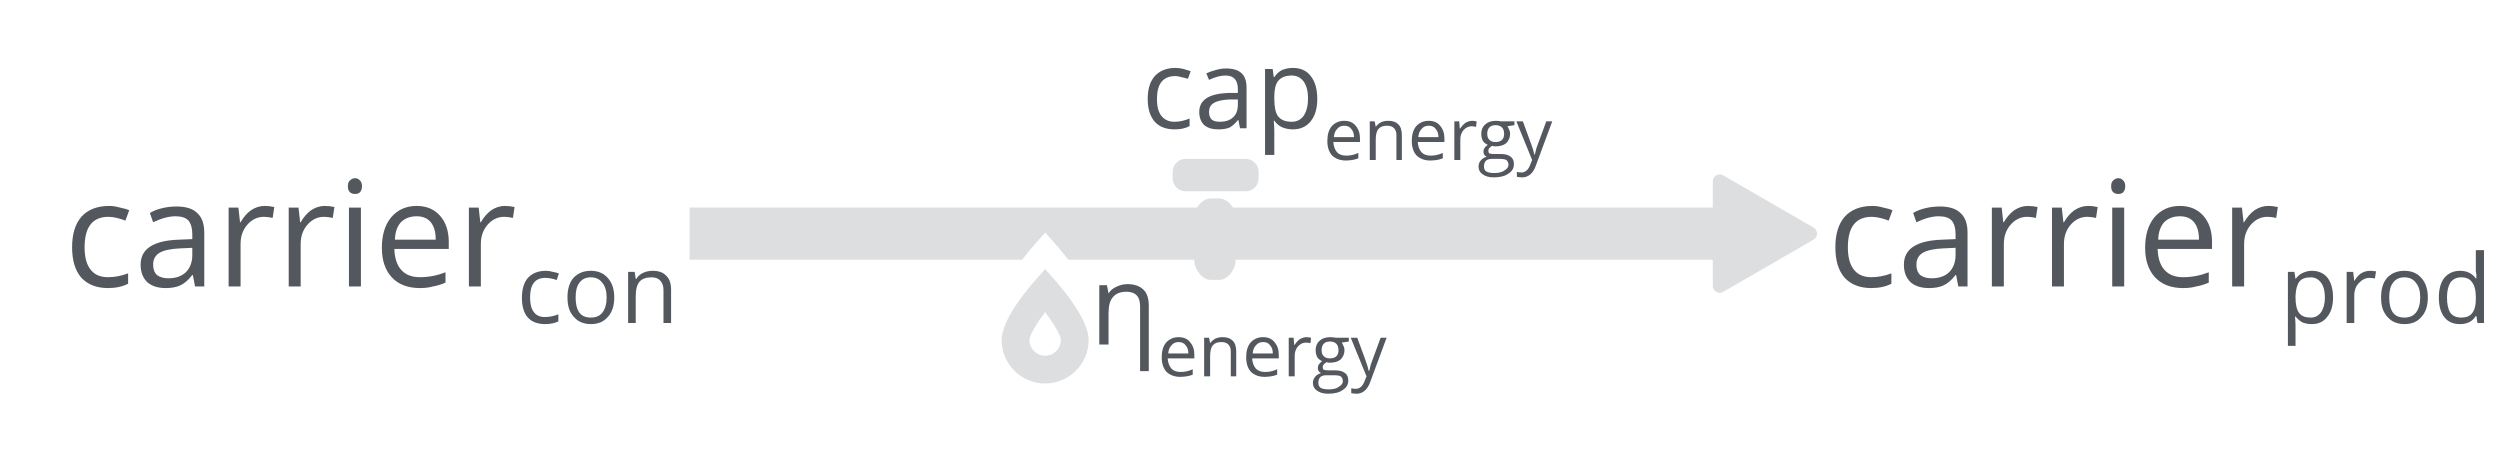
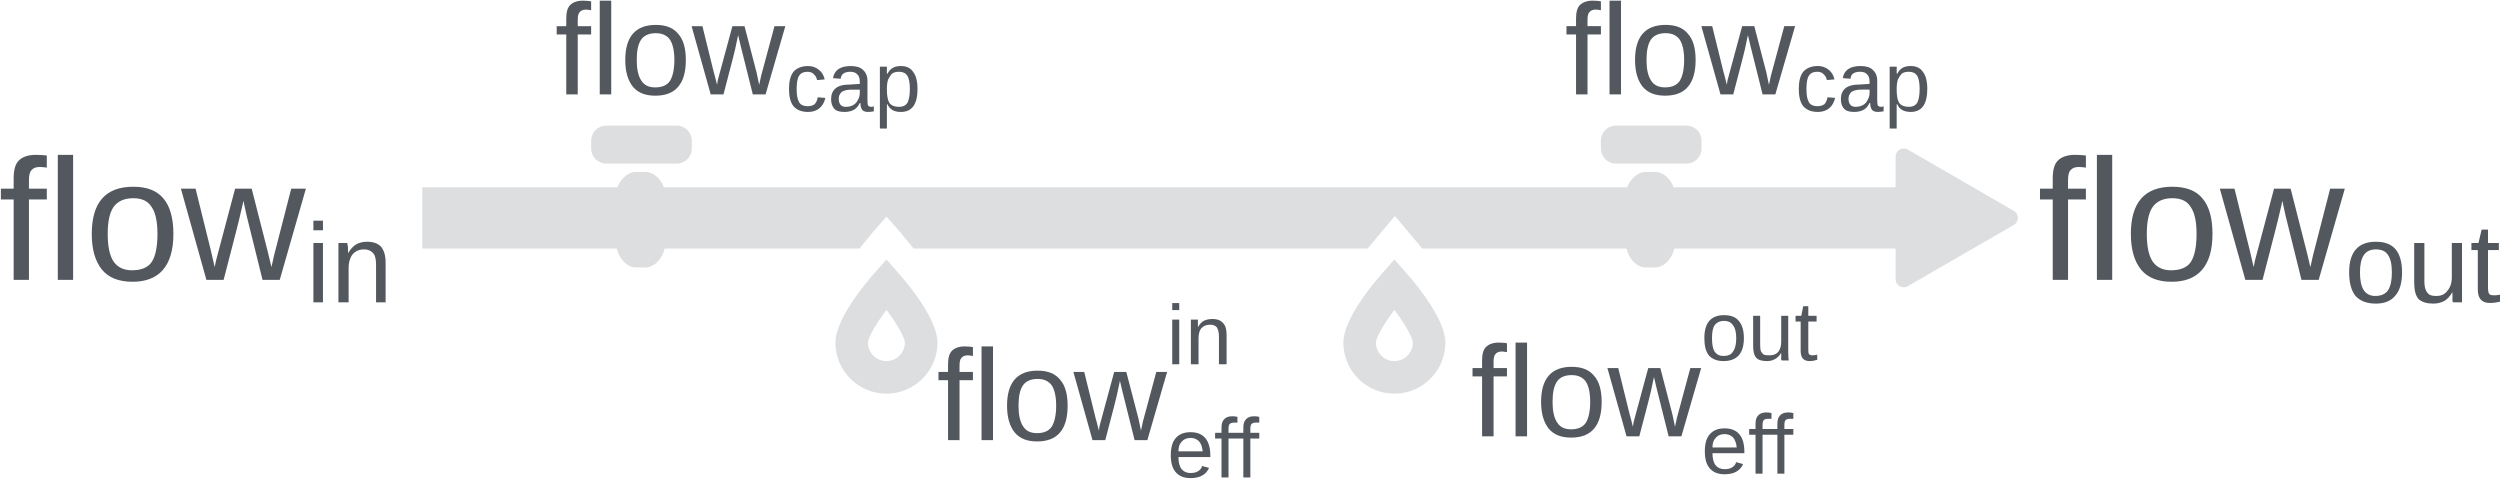
- <svg xmlns="http://www.w3.org/2000/svg" width="71.816mm" height="13.465mm" viewBox="0 0 71.816 13.465" version="1.1" id="svg8">
+ <svg xmlns="http://www.w3.org/2000/svg" width="61.249mm" height="11.943mm" viewBox="0 0 61.249 11.943" version="1.1" id="svg8">
  <defs id="defs2">
    <marker style="overflow:visible" id="marker33323" refX="0" refY="0" orient="auto">
      <path transform="scale(-0.2)" style="fill:#515151;fill-opacity:1;fill-rule:evenodd;stroke:#515151;stroke-width:1pt;stroke-opacity:1" d="M 5.77,0 -2.88,5 V -5 Z" id="path33321" />
    </marker>
    <marker style="overflow:visible" id="marker32623" refX="0" refY="0" orient="auto">
      <path transform="scale(-0.2)" style="fill:#515151;fill-opacity:1;fill-rule:evenodd;stroke:#515151;stroke-width:1pt;stroke-opacity:1" d="M 5.77,0 -2.88,5 V -5 Z" id="path32621" />
    </marker>
    <marker orient="auto" refY="0" refX="0" id="TriangleOutM" style="overflow:visible">
      <path id="path1016" d="M 5.77,0 -2.88,5 V -5 Z" style="fill:#515151;fill-opacity:1;fill-rule:evenodd;stroke:#515151;stroke-width:1pt;stroke-opacity:1" transform="scale(0.4)" />
    </marker>
    <marker style="overflow:visible" id="marker18089" refX="0" refY="0" orient="auto">
      <path transform="matrix(0.3,0,0,0.3,-0.69,0)" d="M 8.719,4.034 -2.207,0.016 8.719,-4.002 c -1.745,2.372 -1.735,5.617 -6e-7,8.035 z" style="fill:#515151;fill-opacity:1;fill-rule:evenodd;stroke:#515151;stroke-width:0.625;stroke-linejoin:round;stroke-opacity:1" id="path18087" />
    </marker>
    <marker style="overflow:visible" id="marker14509" refX="0" refY="0" orient="auto">
      <path transform="matrix(-0.3,0,0,-0.3,0.69,0)" d="M 8.719,4.034 -2.207,0.016 8.719,-4.002 c -1.745,2.372 -1.735,5.617 -6e-7,8.035 z" style="fill:#515151;fill-opacity:1;fill-rule:evenodd;stroke:#515151;stroke-width:0.625;stroke-linejoin:round;stroke-opacity:1" id="path14507" />
    </marker>
    <marker orient="auto" refY="0" refX="0" id="marker14019" style="overflow:visible">
      <path id="path14017" d="M 0,0 5,-5 -12.5,0 5,5 Z" style="fill:#515151;fill-opacity:1;fill-rule:evenodd;stroke:#515151;stroke-width:1pt;stroke-opacity:1" transform="matrix(0.2,0,0,0.2,1.2,0)" />
    </marker>
    <marker style="overflow:visible" id="marker13535" refX="0" refY="0" orient="auto">
      <path transform="matrix(0.2,0,0,0.2,1.2,0)" style="fill:#515151;fill-opacity:1;fill-rule:evenodd;stroke:#515151;stroke-width:1pt;stroke-opacity:1" d="M 0,0 5,-5 -12.5,0 5,5 Z" id="path13533" />
    </marker>
    <marker orient="auto" refY="0" refX="0" id="Arrow1Sstart" style="overflow:visible">
      <path id="path883" d="M 0,0 5,-5 -12.5,0 5,5 Z" style="fill:#515151;fill-opacity:1;fill-rule:evenodd;stroke:#515151;stroke-width:1pt;stroke-opacity:1" transform="matrix(0.2,0,0,0.2,1.2,0)" />
    </marker>
    <marker orient="auto" refY="0" refX="0" id="Arrow1Send" style="overflow:visible">
      <path id="path886" d="M 0,0 5,-5 -12.5,0 5,5 Z" style="fill:#515151;fill-opacity:1;fill-rule:evenodd;stroke:#515151;stroke-width:1pt;stroke-opacity:1" transform="matrix(-0.2,0,0,-0.2,-1.2,0)" />
    </marker>
    <marker orient="auto" refY="0" refX="0" id="Arrow2Send" style="overflow:visible">
      <path id="path904" style="fill:#515151;fill-opacity:1;fill-rule:evenodd;stroke:#515151;stroke-width:0.625;stroke-linejoin:round;stroke-opacity:1" d="M 8.719,4.034 -2.207,0.016 8.719,-4.002 c -1.745,2.372 -1.735,5.617 -6e-7,8.035 z" transform="matrix(-0.3,0,0,-0.3,0.69,0)" />
    </marker>
    <marker orient="auto" refY="0" refX="0" id="Arrow2Mend" style="overflow:visible">
      <path id="path898" style="fill:#515151;fill-opacity:1;fill-rule:evenodd;stroke:#515151;stroke-width:0.625;stroke-linejoin:round;stroke-opacity:1" d="M 8.719,4.034 -2.207,0.016 8.719,-4.002 c -1.745,2.372 -1.735,5.617 -6e-7,8.035 z" transform="scale(-0.6)" />
    </marker>
    <marker style="overflow:visible" id="marker6454" refX="0" refY="0" orient="auto">
      <path transform="scale(0.2)" style="fill:#515151;fill-opacity:1;fill-rule:evenodd;stroke:#515151;stroke-width:1pt;stroke-opacity:1" d="M 5.77,0 -2.88,5 V -5 Z" id="path6452" />
    </marker>
    <marker orient="auto" refY="0" refX="0" id="Arrow1Lstart" style="overflow:visible">
      <path id="path871" d="M 0,0 5,-5 -12.5,0 5,5 Z" style="fill:#515151;fill-opacity:1;fill-rule:evenodd;stroke:#515151;stroke-width:1pt;stroke-opacity:1" transform="matrix(0.8,0,0,0.8,10,0)" />
    </marker>
    <marker style="overflow:visible" id="marker5992" refX="0" refY="0" orient="auto">
      <path transform="scale(-0.2)" style="fill:#515151;fill-opacity:1;fill-rule:evenodd;stroke:#515151;stroke-width:1pt;stroke-opacity:1" d="M 5.77,0 -2.88,5 V -5 Z" id="path5990" />
    </marker>
    <marker style="overflow:visible" id="marker5778" refX="0" refY="0" orient="auto">
      <path transform="scale(0.2)" style="fill:#515151;fill-opacity:1;fill-rule:evenodd;stroke:#515151;stroke-width:1pt;stroke-opacity:1" d="M 5.77,0 -2.88,5 V -5 Z" id="path5776" />
    </marker>
    <marker style="overflow:visible" id="marker5570" refX="0" refY="0" orient="auto">
      <path transform="scale(-0.2)" style="fill:#515151;fill-opacity:1;fill-rule:evenodd;stroke:#515151;stroke-width:1pt;stroke-opacity:1" d="M 5.77,0 -2.88,5 V -5 Z" id="path5568" />
    </marker>
    <marker orient="auto" refY="0" refX="0" id="TriangleOutS" style="overflow:visible">
      <path id="path1019" d="M 5.77,0 -2.88,5 V -5 Z" style="fill:#515151;fill-opacity:1;fill-rule:evenodd;stroke:#515151;stroke-width:1pt;stroke-opacity:1" transform="scale(0.2)" />
    </marker>
    <marker orient="auto" refY="0" refX="0" id="TriangleOutL" style="overflow:visible">
      <path id="path1013" d="M 5.77,0 -2.88,5 V -5 Z" style="fill:#515151;fill-opacity:1;fill-rule:evenodd;stroke:#515151;stroke-width:1pt;stroke-opacity:1" transform="scale(0.8)" />
    </marker>
    <marker orient="auto" refY="0" refX="0" id="TriangleOutS-2" style="overflow:visible">
      <path id="path1019-5" d="M 5.77,0 -2.88,5 V -5 Z" style="fill:#6ebdda;fill-opacity:1;fill-rule:evenodd;stroke:#6ebdda;stroke-width:1pt;stroke-opacity:1" transform="scale(0.2)" />
    </marker>
    <marker orient="auto" refY="0" refX="0" id="TriangleInS-7" style="overflow:visible">
      <path id="path1010-6" d="M 5.77,0 -2.88,5 V -5 Z" style="fill:#6ebdda;fill-opacity:1;fill-rule:evenodd;stroke:#6ebdda;stroke-width:1pt;stroke-opacity:1" transform="scale(-0.2)" />
    </marker>
    <marker orient="auto" refY="0" refX="0" id="TriangleInS-9" style="overflow:visible">
      <path id="path1010-2" d="M 5.77,0 -2.88,5 V -5 Z" style="fill:#6bce38;fill-opacity:1;fill-rule:evenodd;stroke:#6bce38;stroke-width:1pt;stroke-opacity:1" transform="scale(-0.2)" />
    </marker>
    <marker orient="auto" refY="0" refX="0" id="TriangleOutS-6-0" style="overflow:visible">
      <path id="path1019-2-7" d="M 5.77,0 -2.88,5 V -5 Z" style="fill:#515151;fill-opacity:1;fill-rule:evenodd;stroke:#515151;stroke-width:1pt;stroke-opacity:1" transform="scale(0.2)" />
    </marker>
    <marker orient="auto" refY="0" refX="0" id="TriangleInS-9-4" style="overflow:visible">
      <path id="path1010-2-7" d="M 5.77,0 -2.88,5 V -5 Z" style="fill:#515151;fill-opacity:1;fill-rule:evenodd;stroke:#515151;stroke-width:1pt;stroke-opacity:1" transform="scale(-0.2)" />
    </marker>
    <marker orient="auto" refY="0" refX="0" id="TriangleOutS-2-5" style="overflow:visible">
      <path id="path1019-5-1" d="M 5.77,0 -2.88,5 V -5 Z" style="fill:#515151;fill-opacity:1;fill-rule:evenodd;stroke:#515151;stroke-width:1pt;stroke-opacity:1" transform="scale(0.2)" />
    </marker>
    <marker orient="auto" refY="0" refX="0" id="TriangleInS-7-3" style="overflow:visible">
      <path id="path1010-6-9" d="M 5.77,0 -2.88,5 V -5 Z" style="fill:#515151;fill-opacity:1;fill-rule:evenodd;stroke:#515151;stroke-width:1pt;stroke-opacity:1" transform="scale(-0.2)" />
    </marker>
    <marker orient="auto" refY="0" refX="0" id="TriangleOutS-8" style="overflow:visible">
      <path id="path1019-55" d="M 5.77,0 -2.88,5 V -5 Z" style="fill:#515151;fill-opacity:1;fill-rule:evenodd;stroke:#515151;stroke-width:1pt;stroke-opacity:1" transform="scale(0.2)" />
    </marker>
    <marker orient="auto" refY="0" refX="0" id="TriangleInS-3" style="overflow:visible">
      <path id="path1010-7" d="M 5.77,0 -2.88,5 V -5 Z" style="fill:#515151;fill-opacity:1;fill-rule:evenodd;stroke:#515151;stroke-width:1pt;stroke-opacity:1" transform="scale(-0.2)" />
    </marker>
    <marker orient="auto" refY="0" refX="0" id="TriangleOutS-81" style="overflow:visible">
      <path id="path1019-9" d="M 5.77,0 -2.88,5 V -5 Z" style="fill:#515151;fill-opacity:1;fill-rule:evenodd;stroke:#515151;stroke-width:1pt;stroke-opacity:1" transform="scale(0.2)" />
    </marker>
    <marker orient="auto" refY="0" refX="0" id="TriangleInS-39-4-0" style="overflow:visible">
      <path id="path1010-1-1-2" d="M 5.77,0 -2.88,5 V -5 Z" style="fill:#6ebdda;fill-opacity:1;fill-rule:evenodd;stroke:#6ebdda;stroke-width:1pt;stroke-opacity:1" transform="scale(-0.2)" />
    </marker>
    <marker orient="auto" refY="0" refX="0" id="TriangleInS-39-3" style="overflow:visible">
      <path id="path1010-1-9" d="M 5.77,0 -2.88,5 V -5 Z" style="fill:#6ebdda;fill-opacity:1;fill-rule:evenodd;stroke:#6ebdda;stroke-width:1pt;stroke-opacity:1" transform="scale(-0.2)" />
    </marker>
    <marker orient="auto" refY="0" refX="0" id="TriangleInS-39-3-1" style="overflow:visible">
      <path id="path1010-1-9-9" d="M 5.77,0 -2.88,5 V -5 Z" style="fill:#6bce38;fill-opacity:1;fill-rule:evenodd;stroke:#6bce38;stroke-width:1pt;stroke-opacity:1" transform="scale(-0.2)" />
    </marker>
    <marker orient="auto" refY="0" refX="0" id="TriangleInS-39-4-0-2" style="overflow:visible">
      <path id="path1010-1-1-2-0" d="M 5.77,0 -2.88,5 V -5 Z" style="fill:#6bce38;fill-opacity:1;fill-rule:evenodd;stroke:#6bce38;stroke-width:1pt;stroke-opacity:1" transform="scale(-0.2)" />
    </marker>
    <marker orient="auto" refY="0" refX="0" id="TriangleInS-39-3-16" style="overflow:visible">
      <path id="path1010-1-9-5" d="M 5.77,0 -2.88,5 V -5 Z" style="fill:#515151;fill-opacity:1;fill-rule:evenodd;stroke:#515151;stroke-width:1pt;stroke-opacity:1" transform="scale(-0.2)" />
    </marker>
    <marker orient="auto" refY="0" refX="0" id="TriangleInS-39-4-0-1" style="overflow:visible">
      <path id="path1010-1-1-2-6" d="M 5.77,0 -2.88,5 V -5 Z" style="fill:#515151;fill-opacity:1;fill-rule:evenodd;stroke:#515151;stroke-width:1pt;stroke-opacity:1" transform="scale(-0.2)" />
    </marker>
    <marker orient="auto" refY="0" refX="0" id="TriangleInS-39-3-3" style="overflow:visible">
      <path id="path1010-1-9-0" d="M 5.77,0 -2.88,5 V -5 Z" style="fill:#515151;fill-opacity:1;fill-rule:evenodd;stroke:#515151;stroke-width:1pt;stroke-opacity:1" transform="scale(-0.2)" />
    </marker>
    <marker orient="auto" refY="0" refX="0" id="TriangleInS-39-4-0-4" style="overflow:visible">
      <path id="path1010-1-1-2-3" d="M 5.77,0 -2.88,5 V -5 Z" style="fill:#515151;fill-opacity:1;fill-rule:evenodd;stroke:#515151;stroke-width:1pt;stroke-opacity:1" transform="scale(-0.2)" />
    </marker>
    <marker orient="auto" refY="0" refX="0" id="TriangleInS-39-3-16-2" style="overflow:visible">
      <path id="path1010-1-9-5-2" d="M 5.77,0 -2.88,5 V -5 Z" style="fill:#515151;fill-opacity:1;fill-rule:evenodd;stroke:#515151;stroke-width:1pt;stroke-opacity:1" transform="scale(-0.2)" />
    </marker>
    <marker orient="auto" refY="0" refX="0" id="TriangleInS-39-4-0-1-6" style="overflow:visible">
      <path id="path1010-1-1-2-6-2" d="M 5.77,0 -2.88,5 V -5 Z" style="fill:#515151;fill-opacity:1;fill-rule:evenodd;stroke:#515151;stroke-width:1pt;stroke-opacity:1" transform="scale(-0.2)" />
    </marker>
    <marker orient="auto" refY="0" refX="0" id="TriangleInS-39-3-16-0" style="overflow:visible">
      <path id="path1010-1-9-5-9" d="M 5.77,0 -2.88,5 V -5 Z" style="fill:#515151;fill-opacity:1;fill-rule:evenodd;stroke:#515151;stroke-width:1pt;stroke-opacity:1" transform="scale(-0.2)" />
    </marker>
    <marker orient="auto" refY="0" refX="0" id="TriangleInS-39-4-0-1-68" style="overflow:visible">
      <path id="path1010-1-1-2-6-6" d="M 5.77,0 -2.88,5 V -5 Z" style="fill:#515151;fill-opacity:1;fill-rule:evenodd;stroke:#515151;stroke-width:1pt;stroke-opacity:1" transform="scale(-0.2)" />
    </marker>
    <marker orient="auto" refY="0" refX="0" id="Arrow2Send-0" style="overflow:visible">
      <path id="path904-1" style="fill:#515151;fill-opacity:1;fill-rule:evenodd;stroke:#515151;stroke-width:0.625;stroke-linejoin:round;stroke-opacity:1" d="M 8.719,4.034 -2.207,0.016 8.719,-4.002 c -1.745,2.372 -1.735,5.617 -6e-7,8.035 z" transform="matrix(-0.3,0,0,-0.3,0.69,0)" />
    </marker>
    <marker orient="auto" refY="0" refX="0" id="TriangleInS-39-5" style="overflow:visible">
      <path id="path1010-1-0" d="M 5.77,0 -2.88,5 V -5 Z" style="fill:#515151;fill-opacity:1;fill-rule:evenodd;stroke:#515151;stroke-width:1pt;stroke-opacity:1" transform="scale(-0.2)" />
    </marker>
    <marker orient="auto" refY="0" refX="0" id="Arrow2Send-8" style="overflow:visible">
      <path id="path904-3" style="fill:#515151;fill-opacity:1;fill-rule:evenodd;stroke:#515151;stroke-width:0.625;stroke-linejoin:round;stroke-opacity:1" d="M 8.719,4.034 -2.207,0.016 8.719,-4.002 c -1.745,2.372 -1.735,5.617 -6e-7,8.035 z" transform="matrix(-0.3,0,0,-0.3,0.69,0)" />
    </marker>
    <marker orient="auto" refY="0" refX="0" id="TriangleInS-39-34" style="overflow:visible">
      <path id="path1010-1-2" d="M 5.77,0 -2.88,5 V -5 Z" style="fill:#515151;fill-opacity:1;fill-rule:evenodd;stroke:#515151;stroke-width:1pt;stroke-opacity:1" transform="scale(-0.2)" />
    </marker>
    <marker orient="auto" refY="0" refX="0" id="Arrow2Send-6" style="overflow:visible">
      <path id="path904-4" style="fill:#515151;fill-opacity:1;fill-rule:evenodd;stroke:#515151;stroke-width:0.625;stroke-linejoin:round;stroke-opacity:1" d="M 8.719,4.034 -2.207,0.016 8.719,-4.002 c -1.745,2.372 -1.735,5.617 -6e-7,8.035 z" transform="matrix(-0.3,0,0,-0.3,0.69,0)" />
    </marker>
    <marker orient="auto" refY="0" refX="0" id="TriangleInS-39-1" style="overflow:visible">
      <path id="path1010-1-1" d="M 5.77,0 -2.88,5 V -5 Z" style="fill:#515151;fill-opacity:1;fill-rule:evenodd;stroke:#515151;stroke-width:1pt;stroke-opacity:1" transform="scale(-0.2)" />
    </marker>
    <marker orient="auto" refY="0" refX="0" id="Arrow2Send-7" style="overflow:visible">
      <path id="path904-0" style="fill:#515151;fill-opacity:1;fill-rule:evenodd;stroke:#515151;stroke-width:0.625;stroke-linejoin:round;stroke-opacity:1" d="M 8.719,4.034 -2.207,0.016 8.719,-4.002 c -1.745,2.372 -1.735,5.617 -6e-7,8.035 z" transform="matrix(-0.3,0,0,-0.3,0.69,0)" />
    </marker>
    <marker orient="auto" refY="0" refX="0" id="TriangleInS-39-4" style="overflow:visible">
      <path id="path1010-1-7" d="M 5.77,0 -2.88,5 V -5 Z" style="fill:#515151;fill-opacity:1;fill-rule:evenodd;stroke:#515151;stroke-width:1pt;stroke-opacity:1" transform="scale(-0.2)" />
    </marker>
    <marker orient="auto" refY="0" refX="0" id="Arrow2Send-1" style="overflow:visible">
      <path id="path904-08" style="fill:#515151;fill-opacity:1;fill-rule:evenodd;stroke:#515151;stroke-width:0.625;stroke-linejoin:round;stroke-opacity:1" d="M 8.719,4.034 -2.207,0.016 8.719,-4.002 c -1.745,2.372 -1.735,5.617 -6e-7,8.035 z" transform="matrix(-0.3,0,0,-0.3,0.69,0)" />
    </marker>
    <marker orient="auto" refY="0" refX="0" id="TriangleInS-39-8" style="overflow:visible">
      <path id="path1010-1-77" d="M 5.77,0 -2.88,5 V -5 Z" style="fill:#515151;fill-opacity:1;fill-rule:evenodd;stroke:#515151;stroke-width:1pt;stroke-opacity:1" transform="scale(-0.2)" />
    </marker>
    <marker orient="auto" refY="0" refX="0" id="Arrow2Send-0-8" style="overflow:visible">
      <path id="path904-1-9" style="fill:#515151;fill-opacity:1;fill-rule:evenodd;stroke:#515151;stroke-width:0.625;stroke-linejoin:round;stroke-opacity:1" d="M 8.719,4.034 -2.207,0.016 8.719,-4.002 c -1.745,2.372 -1.735,5.617 -6e-7,8.035 z" transform="matrix(-0.3,0,0,-0.3,0.69,0)" />
    </marker>
    <marker orient="auto" refY="0" refX="0" id="TriangleInS-39-5-8" style="overflow:visible">
      <path id="path1010-1-0-2" d="M 5.77,0 -2.88,5 V -5 Z" style="fill:#515151;fill-opacity:1;fill-rule:evenodd;stroke:#515151;stroke-width:1pt;stroke-opacity:1" transform="scale(-0.2)" />
    </marker>
    <marker orient="auto" refY="0" refX="0" id="TriangleInS-39-39" style="overflow:visible">
      <path id="path1010-1-20" d="M 5.77,0 -2.88,5 V -5 Z" style="fill:#515151;fill-opacity:1;fill-rule:evenodd;stroke:#515151;stroke-width:1pt;stroke-opacity:1" transform="scale(-0.2)" />
    </marker>
    <marker orient="auto" refY="0" refX="0" id="Arrow2Send-12-0" style="overflow:visible">
      <path id="path904-44-2" style="fill:#515151;fill-opacity:1;fill-rule:evenodd;stroke:#515151;stroke-width:0.625;stroke-linejoin:round;stroke-opacity:1" d="M 8.719,4.034 -2.207,0.016 8.719,-4.002 c -1.745,2.372 -1.735,5.617 -6e-7,8.035 z" transform="matrix(-0.3,0,0,-0.3,0.69,0)" />
    </marker>
    <marker orient="auto" refY="0" refX="0" id="TriangleInS-39-39-8" style="overflow:visible">
      <path id="path1010-1-20-6" d="M 5.77,0 -2.88,5 V -5 Z" style="fill:#515151;fill-opacity:1;fill-rule:evenodd;stroke:#515151;stroke-width:1pt;stroke-opacity:1" transform="scale(-0.2)" />
    </marker>
    <marker orient="auto" refY="0" refX="0" id="Arrow2Send-0-8-9" style="overflow:visible">
      <path id="path904-1-9-8" style="fill:#515151;fill-opacity:1;fill-rule:evenodd;stroke:#515151;stroke-width:0.625;stroke-linejoin:round;stroke-opacity:1" d="M 8.719,4.034 -2.207,0.016 8.719,-4.002 c -1.745,2.372 -1.735,5.617 -6e-7,8.035 z" transform="matrix(-0.3,0,0,-0.3,0.69,0)" />
    </marker>
    <marker orient="auto" refY="0" refX="0" id="TriangleInS-39-5-8-4" style="overflow:visible">
      <path id="path1010-1-0-2-2" d="M 5.77,0 -2.88,5 V -5 Z" style="fill:#515151;fill-opacity:1;fill-rule:evenodd;stroke:#515151;stroke-width:1pt;stroke-opacity:1" transform="scale(-0.2)" />
    </marker>
    <marker orient="auto" refY="0" refX="0" id="Arrow2Send-12-0-7" style="overflow:visible">
      <path id="path904-44-2-4" style="fill:#515151;fill-opacity:1;fill-rule:evenodd;stroke:#515151;stroke-width:0.625;stroke-linejoin:round;stroke-opacity:1" d="M 8.719,4.034 -2.207,0.016 8.719,-4.002 c -1.745,2.372 -1.735,5.617 -6e-7,8.035 z" transform="matrix(-0.3,0,0,-0.3,0.69,0)" />
    </marker>
    <marker orient="auto" refY="0" refX="0" id="TriangleInS-39-39-8-4" style="overflow:visible">
      <path id="path1010-1-20-6-3" d="M 5.77,0 -2.88,5 V -5 Z" style="fill:#515151;fill-opacity:1;fill-rule:evenodd;stroke:#515151;stroke-width:1pt;stroke-opacity:1" transform="scale(-0.2)" />
    </marker>
    <marker orient="auto" refY="0" refX="0" id="Arrow2Send-0-8-9-4" style="overflow:visible">
      <path id="path904-1-9-8-4" style="fill:#515151;fill-opacity:1;fill-rule:evenodd;stroke:#515151;stroke-width:0.625;stroke-linejoin:round;stroke-opacity:1" d="M 8.719,4.034 -2.207,0.016 8.719,-4.002 c -1.745,2.372 -1.735,5.617 -6e-7,8.035 z" transform="matrix(-0.3,0,0,-0.3,0.69,0)" />
    </marker>
    <marker orient="auto" refY="0" refX="0" id="TriangleInS-39-5-8-4-3" style="overflow:visible">
      <path id="path1010-1-0-2-2-1" d="M 5.77,0 -2.88,5 V -5 Z" style="fill:#515151;fill-opacity:1;fill-rule:evenodd;stroke:#515151;stroke-width:1pt;stroke-opacity:1" transform="scale(-0.2)" />
    </marker>
    <marker orient="auto" refY="0" refX="0" id="Arrow2Send-12-06" style="overflow:visible">
      <path id="path904-44-1" style="fill:#515151;fill-opacity:1;fill-rule:evenodd;stroke:#515151;stroke-width:0.625;stroke-linejoin:round;stroke-opacity:1" d="M 8.719,4.034 -2.207,0.016 8.719,-4.002 c -1.745,2.372 -1.735,5.617 -6e-7,8.035 z" transform="matrix(-0.3,0,0,-0.3,0.69,0)" />
    </marker>
    <marker orient="auto" refY="0" refX="0" id="TriangleInS-39-39-84" style="overflow:visible">
      <path id="path1010-1-20-1" d="M 5.77,0 -2.88,5 V -5 Z" style="fill:#515151;fill-opacity:1;fill-rule:evenodd;stroke:#515151;stroke-width:1pt;stroke-opacity:1" transform="scale(-0.2)" />
    </marker>
    <marker orient="auto" refY="0" refX="0" id="Arrow2Send-0-8-5" style="overflow:visible">
      <path id="path904-1-9-5" style="fill:#515151;fill-opacity:1;fill-rule:evenodd;stroke:#515151;stroke-width:0.625;stroke-linejoin:round;stroke-opacity:1" d="M 8.719,4.034 -2.207,0.016 8.719,-4.002 c -1.745,2.372 -1.735,5.617 -6e-7,8.035 z" transform="matrix(-0.3,0,0,-0.3,0.69,0)" />
    </marker>
    <marker orient="auto" refY="0" refX="0" id="TriangleInS-39-5-8-0" style="overflow:visible">
      <path id="path1010-1-0-2-6" d="M 5.77,0 -2.88,5 V -5 Z" style="fill:#515151;fill-opacity:1;fill-rule:evenodd;stroke:#515151;stroke-width:1pt;stroke-opacity:1" transform="scale(-0.2)" />
    </marker>
    <marker orient="auto" refY="0" refX="0" id="Arrow2Send-0-9" style="overflow:visible">
      <path id="path904-1-8" style="fill:#515151;fill-opacity:1;fill-rule:evenodd;stroke:#515151;stroke-width:0.625;stroke-linejoin:round;stroke-opacity:1" d="M 8.719,4.034 -2.207,0.016 8.719,-4.002 c -1.745,2.372 -1.735,5.617 -6e-7,8.035 z" transform="matrix(-0.3,0,0,-0.3,0.69,0)" />
    </marker>
    <marker orient="auto" refY="0" refX="0" id="TriangleInS-39-5-2" style="overflow:visible">
      <path id="path1010-1-0-4" d="M 5.77,0 -2.88,5 V -5 Z" style="fill:#515151;fill-opacity:1;fill-rule:evenodd;stroke:#515151;stroke-width:1pt;stroke-opacity:1" transform="scale(-0.2)" />
    </marker>
    <marker orient="auto" refY="0" refX="0" id="Arrow2Send-3" style="overflow:visible">
      <path id="path904-5" style="fill:#515151;fill-opacity:1;fill-rule:evenodd;stroke:#515151;stroke-width:0.625;stroke-linejoin:round;stroke-opacity:1" d="M 8.719,4.034 -2.207,0.016 8.719,-4.002 c -1.745,2.372 -1.735,5.617 -6e-7,8.035 z" transform="matrix(-0.3,0,0,-0.3,0.69,0)" />
    </marker>
    <marker orient="auto" refY="0" refX="0" id="TriangleInS-39-84" style="overflow:visible">
      <path id="path1010-1-12" d="M 5.77,0 -2.88,5 V -5 Z" style="fill:#515151;fill-opacity:1;fill-rule:evenodd;stroke:#515151;stroke-width:1pt;stroke-opacity:1" transform="scale(-0.2)" />
    </marker>
    <marker orient="auto" refY="0" refX="0" id="TriangleInS-9-0" style="overflow:visible">
      <path id="path1010-2-1" d="M 5.77,0 -2.88,5 V -5 Z" style="fill:#6bce38;fill-opacity:1;fill-rule:evenodd;stroke:#6bce38;stroke-width:1pt;stroke-opacity:1" transform="scale(-0.2)" />
    </marker>
    <marker orient="auto" refY="0" refX="0" id="TriangleOutS-2-8" style="overflow:visible">
      <path id="path1019-5-2" d="M 5.77,0 -2.88,5 V -5 Z" style="fill:#6ebdda;fill-opacity:1;fill-rule:evenodd;stroke:#6ebdda;stroke-width:1pt;stroke-opacity:1" transform="scale(0.2)" />
    </marker>
    <marker orient="auto" refY="0" refX="0" id="TriangleInS-7-0" style="overflow:visible">
      <path id="path1010-6-95" d="M 5.77,0 -2.88,5 V -5 Z" style="fill:#6ebdda;fill-opacity:1;fill-rule:evenodd;stroke:#6ebdda;stroke-width:1pt;stroke-opacity:1" transform="scale(-0.2)" />
    </marker>
    <marker orient="auto" refY="0" refX="0" id="TriangleOutS-22" style="overflow:visible">
      <path id="path1019-7" d="M 5.77,0 -2.88,5 V -5 Z" style="fill:#515151;fill-opacity:1;fill-rule:evenodd;stroke:#515151;stroke-width:1pt;stroke-opacity:1" transform="scale(0.2)" />
    </marker>
    <marker orient="auto" refY="0" refX="0" id="TriangleOutS-85" style="overflow:visible">
      <path id="path1019-59" d="M 5.77,0 -2.88,5 V -5 Z" style="fill:#515151;fill-opacity:1;fill-rule:evenodd;stroke:#515151;stroke-width:1pt;stroke-opacity:1" transform="scale(0.2)" />
    </marker>
    <marker orient="auto" refY="0" refX="0" id="TriangleOutS-6-0-9" style="overflow:visible">
      <path id="path1019-2-7-6" d="M 5.77,0 -2.88,5 V -5 Z" style="fill:#515151;fill-opacity:1;fill-rule:evenodd;stroke:#515151;stroke-width:1pt;stroke-opacity:1" transform="scale(0.2)" />
    </marker>
    <marker orient="auto" refY="0" refX="0" id="TriangleOutS-3" style="overflow:visible">
      <path id="path1019-3" d="M 5.77,0 -2.88,5 V -5 Z" style="fill:#515151;fill-opacity:1;fill-rule:evenodd;stroke:#515151;stroke-width:1pt;stroke-opacity:1" transform="scale(0.2)" />
    </marker>
    <marker orient="auto" refY="0" refX="0" id="TriangleOutS-6-0-2" style="overflow:visible">
      <path id="path1019-2-7-9" d="M 5.77,0 -2.88,5 V -5 Z" style="fill:#515151;fill-opacity:1;fill-rule:evenodd;stroke:#515151;stroke-width:1pt;stroke-opacity:1" transform="scale(0.2)" />
    </marker>
    <marker orient="auto" refY="0" refX="0" id="TriangleOutS-7" style="overflow:visible">
      <path id="path1019-2" d="M 5.77,0 -2.88,5 V -5 Z" style="fill:#515151;fill-opacity:1;fill-rule:evenodd;stroke:#515151;stroke-width:1pt;stroke-opacity:1" transform="scale(0.2)" />
    </marker>
    <marker orient="auto" refY="0" refX="0" id="TriangleOutS-6-0-23" style="overflow:visible">
      <path id="path1019-2-7-0" d="M 5.77,0 -2.88,5 V -5 Z" style="fill:#515151;fill-opacity:1;fill-rule:evenodd;stroke:#515151;stroke-width:1pt;stroke-opacity:1" transform="scale(0.2)" />
    </marker>
    <marker orient="auto" refY="0" refX="0" id="TriangleOutS-6-0-23-8" style="overflow:visible">
      <path id="path1019-2-7-0-3" d="M 5.77,0 -2.88,5 V -5 Z" style="fill:#515151;fill-opacity:1;fill-rule:evenodd;stroke:#515151;stroke-width:1pt;stroke-opacity:1" transform="scale(0.2)" />
    </marker>
    <marker orient="auto" refY="0" refX="0" id="TriangleOutS-6-0-23-6" style="overflow:visible">
      <path id="path1019-2-7-0-5" d="M 5.77,0 -2.88,5 V -5 Z" style="fill:#515151;fill-opacity:1;fill-rule:evenodd;stroke:#515151;stroke-width:1pt;stroke-opacity:1" transform="scale(0.2)" />
    </marker>
    <marker orient="auto" refY="0" refX="0" id="TriangleOutS-6-0-23-6-2" style="overflow:visible">
      <path id="path1019-2-7-0-5-4" d="M 5.77,0 -2.88,5 V -5 Z" style="fill:#515151;fill-opacity:1;fill-rule:evenodd;stroke:#515151;stroke-width:1pt;stroke-opacity:1" transform="scale(0.2)" />
    </marker>
    <marker orient="auto" refY="0" refX="0" id="TriangleOutS-6-0-23-8-4" style="overflow:visible">
      <path id="path1019-2-7-0-3-9" d="M 5.77,0 -2.88,5 V -5 Z" style="fill:#515151;fill-opacity:1;fill-rule:evenodd;stroke:#515151;stroke-width:1pt;stroke-opacity:1" transform="scale(0.2)" />
    </marker>
    <marker orient="auto" refY="0" refX="0" id="TriangleOutS-6-0-23-0" style="overflow:visible">
      <path id="path1019-2-7-0-4" d="M 5.77,0 -2.88,5 V -5 Z" style="fill:#515151;fill-opacity:1;fill-rule:evenodd;stroke:#515151;stroke-width:1pt;stroke-opacity:1" transform="scale(0.2)" />
    </marker>
    <marker orient="auto" refY="0" refX="0" id="TriangleOutS-6-0-23-6-5" style="overflow:visible">
      <path id="path1019-2-7-0-5-3" d="M 5.77,0 -2.88,5 V -5 Z" style="fill:#515151;fill-opacity:1;fill-rule:evenodd;stroke:#515151;stroke-width:1pt;stroke-opacity:1" transform="scale(0.2)" />
    </marker>
    <marker orient="auto" refY="0" refX="0" id="TriangleOutS-6-0-23-8-2" style="overflow:visible">
      <path id="path1019-2-7-0-3-0" d="M 5.77,0 -2.88,5 V -5 Z" style="fill:#515151;fill-opacity:1;fill-rule:evenodd;stroke:#515151;stroke-width:1pt;stroke-opacity:1" transform="scale(0.2)" />
    </marker>
    <marker orient="auto" refY="0" refX="0" id="TriangleOutS-6-0-23-4" style="overflow:visible">
      <path id="path1019-2-7-0-9" d="M 5.77,0 -2.88,5 V -5 Z" style="fill:#515151;fill-opacity:1;fill-rule:evenodd;stroke:#515151;stroke-width:1pt;stroke-opacity:1" transform="scale(0.2)" />
    </marker>
    <marker orient="auto" refY="0" refX="0" id="TriangleOutS-6-0-23-4-0" style="overflow:visible">
      <path id="path1019-2-7-0-9-1" d="M 5.77,0 -2.88,5 V -5 Z" style="fill:#dddee0;fill-opacity:1;fill-rule:evenodd;stroke:#dddee0;stroke-width:1pt;stroke-opacity:1" transform="scale(0.2)" />
    </marker>
    <marker orient="auto" refY="0" refX="0" id="TriangleOutS-6-0-23-8-2-0" style="overflow:visible">
      <path id="path1019-2-7-0-3-0-6" d="M 5.77,0 -2.88,5 V -5 Z" style="fill:#dddee0;fill-opacity:1;fill-rule:evenodd;stroke:#dddee0;stroke-width:1pt;stroke-opacity:1" transform="scale(0.2)" />
    </marker>
    <marker orient="auto" refY="0" refX="0" id="TriangleOutS-6-0-23-6-5-3" style="overflow:visible">
      <path id="path1019-2-7-0-5-3-6" d="M 5.77,0 -2.88,5 V -5 Z" style="fill:#515151;fill-opacity:1;fill-rule:evenodd;stroke:#515151;stroke-width:1pt;stroke-opacity:1" transform="scale(0.2)" />
    </marker>
    <marker orient="auto" refY="0" refX="0" id="TriangleOutS-6-0-23-0-8" style="overflow:visible">
      <path id="path1019-2-7-0-4-3" d="M 5.77,0 -2.88,5 V -5 Z" style="fill:#515151;fill-opacity:1;fill-rule:evenodd;stroke:#515151;stroke-width:1pt;stroke-opacity:1" transform="scale(0.2)" />
    </marker>
    <marker orient="auto" refY="0" refX="0" id="TriangleOutS-6-0-23-8-4-3" style="overflow:visible">
      <path id="path1019-2-7-0-3-9-5" d="M 5.77,0 -2.88,5 V -5 Z" style="fill:#515151;fill-opacity:1;fill-rule:evenodd;stroke:#515151;stroke-width:1pt;stroke-opacity:1" transform="scale(0.2)" />
    </marker>
    <marker orient="auto" refY="0" refX="0" id="TriangleOutS-6-0-23-6-2-6" style="overflow:visible">
      <path id="path1019-2-7-0-5-4-8" d="M 5.77,0 -2.88,5 V -5 Z" style="fill:#515151;fill-opacity:1;fill-rule:evenodd;stroke:#515151;stroke-width:1pt;stroke-opacity:1" transform="scale(0.2)" />
    </marker>
    <marker orient="auto" refY="0" refX="0" id="TriangleOutS-6-0-23-6-6" style="overflow:visible">
      <path id="path1019-2-7-0-5-8" d="M 5.77,0 -2.88,5 V -5 Z" style="fill:#515151;fill-opacity:1;fill-rule:evenodd;stroke:#515151;stroke-width:1pt;stroke-opacity:1" transform="scale(0.2)" />
    </marker>
    <marker orient="auto" refY="0" refX="0" id="TriangleOutS-6-0-23-8-0" style="overflow:visible">
      <path id="path1019-2-7-0-3-3" d="M 5.77,0 -2.88,5 V -5 Z" style="fill:#515151;fill-opacity:1;fill-rule:evenodd;stroke:#515151;stroke-width:1pt;stroke-opacity:1" transform="scale(0.2)" />
    </marker>
    <marker orient="auto" refY="0" refX="0" id="TriangleOutS-6-0-23-7" style="overflow:visible">
      <path id="path1019-2-7-0-7" d="M 5.77,0 -2.88,5 V -5 Z" style="fill:#515151;fill-opacity:1;fill-rule:evenodd;stroke:#515151;stroke-width:1pt;stroke-opacity:1" transform="scale(0.2)" />
    </marker>
    <marker orient="auto" refY="0" refX="0" id="TriangleOutS-3-3" style="overflow:visible">
      <path id="path1019-3-1" d="M 5.77,0 -2.88,5 V -5 Z" style="fill:#515151;fill-opacity:1;fill-rule:evenodd;stroke:#515151;stroke-width:1pt;stroke-opacity:1" transform="scale(0.2)" />
    </marker>
    <marker orient="auto" refY="0" refX="0" id="TriangleOutS-6-0-2-3" style="overflow:visible">
      <path id="path1019-2-7-9-9" d="M 5.77,0 -2.88,5 V -5 Z" style="fill:#515151;fill-opacity:1;fill-rule:evenodd;stroke:#515151;stroke-width:1pt;stroke-opacity:1" transform="scale(0.2)" />
    </marker>
    <marker orient="auto" refY="0" refX="0" id="TriangleOutS-85-6" style="overflow:visible">
      <path id="path1019-59-8" d="M 5.77,0 -2.88,5 V -5 Z" style="fill:#515151;fill-opacity:1;fill-rule:evenodd;stroke:#515151;stroke-width:1pt;stroke-opacity:1" transform="scale(0.2)" />
    </marker>
    <marker orient="auto" refY="0" refX="0" id="TriangleOutS-6-0-9-0" style="overflow:visible">
      <path id="path1019-2-7-6-1" d="M 5.77,0 -2.88,5 V -5 Z" style="fill:#515151;fill-opacity:1;fill-rule:evenodd;stroke:#515151;stroke-width:1pt;stroke-opacity:1" transform="scale(0.2)" />
    </marker>
    <marker orient="auto" refY="0" refX="0" id="TriangleOutS-1" style="overflow:visible">
      <path id="path1019-6" d="M 5.77,0 -2.88,5 V -5 Z" style="fill:#515151;fill-opacity:1;fill-rule:evenodd;stroke:#515151;stroke-width:1pt;stroke-opacity:1" transform="scale(0.2)" />
    </marker>
    <marker orient="auto" refY="0" refX="0" id="TriangleOutS-6-0-7" style="overflow:visible">
      <path id="path1019-2-7-69" d="M 5.77,0 -2.88,5 V -5 Z" style="fill:#515151;fill-opacity:1;fill-rule:evenodd;stroke:#515151;stroke-width:1pt;stroke-opacity:1" transform="scale(0.2)" />
    </marker>
    <marker orient="auto" refY="0" refX="0" id="TriangleOutL-2" style="overflow:visible">
      <path id="path1013-3" d="M 5.77,0 -2.88,5 V -5 Z" style="fill:#515151;fill-opacity:1;fill-rule:evenodd;stroke:#515151;stroke-width:1pt;stroke-opacity:1" transform="scale(0.8)" />
    </marker>
    <marker orient="auto" refY="0" refX="0" id="TriangleOutS-6-0-3" style="overflow:visible">
      <path id="path1019-2-7-7" d="M 5.77,0 -2.88,5 V -5 Z" style="fill:#515151;fill-opacity:1;fill-rule:evenodd;stroke:#515151;stroke-width:1pt;stroke-opacity:1" transform="scale(0.2)" />
    </marker>
    <marker orient="auto" refY="0" refX="0" id="TriangleOutL-9" style="overflow:visible">
      <path id="path1013-2" d="M 5.77,0 -2.88,5 V -5 Z" style="fill:#515151;fill-opacity:1;fill-rule:evenodd;stroke:#515151;stroke-width:1pt;stroke-opacity:1" transform="scale(0.8)" />
    </marker>
    <marker orient="auto" refY="0" refX="0" id="TriangleOutS-6-0-8" style="overflow:visible">
      <path id="path1019-2-7-3" d="M 5.77,0 -2.88,5 V -5 Z" style="fill:#515151;fill-opacity:1;fill-rule:evenodd;stroke:#515151;stroke-width:1pt;stroke-opacity:1" transform="scale(0.2)" />
    </marker>
    <marker orient="auto" refY="0" refX="0" id="TriangleOutL-9-8" style="overflow:visible">
      <path id="path1013-2-0" d="M 5.77,0 -2.88,5 V -5 Z" style="fill:#515151;fill-opacity:1;fill-rule:evenodd;stroke:#515151;stroke-width:1pt;stroke-opacity:1" transform="scale(0.8)" />
    </marker>
    <marker orient="auto" refY="0" refX="0" id="TriangleOutS-6-0-8-8" style="overflow:visible">
      <path id="path1019-2-7-3-0" d="M 5.77,0 -2.88,5 V -5 Z" style="fill:#515151;fill-opacity:1;fill-rule:evenodd;stroke:#515151;stroke-width:1pt;stroke-opacity:1" transform="scale(0.2)" />
    </marker>
    <marker orient="auto" refY="0" refX="0" id="TriangleOutL-2-8" style="overflow:visible">
      <path id="path1013-3-4" d="M 5.77,0 -2.88,5 V -5 Z" style="fill:#515151;fill-opacity:1;fill-rule:evenodd;stroke:#515151;stroke-width:1pt;stroke-opacity:1" transform="scale(0.8)" />
    </marker>
    <marker orient="auto" refY="0" refX="0" id="TriangleOutS-6-0-3-7" style="overflow:visible">
      <path id="path1019-2-7-7-5" d="M 5.77,0 -2.88,5 V -5 Z" style="fill:#515151;fill-opacity:1;fill-rule:evenodd;stroke:#515151;stroke-width:1pt;stroke-opacity:1" transform="scale(0.2)" />
    </marker>
    <marker orient="auto" refY="0" refX="0" id="TriangleOutL-0" style="overflow:visible">
      <path id="path1013-6" d="M 5.77,0 -2.88,5 V -5 Z" style="fill:#515151;fill-opacity:1;fill-rule:evenodd;stroke:#515151;stroke-width:1pt;stroke-opacity:1" transform="scale(0.8)" />
    </marker>
    <marker orient="auto" refY="0" refX="0" id="TriangleOutS-6-0-72" style="overflow:visible">
      <path id="path1019-2-7-05" d="M 5.77,0 -2.88,5 V -5 Z" style="fill:#515151;fill-opacity:1;fill-rule:evenodd;stroke:#515151;stroke-width:1pt;stroke-opacity:1" transform="scale(0.2)" />
    </marker>
  </defs>
-   <g id="layer1" transform="translate(-7.675105,-62.3693)">
-     <path style="color:#000000;font-style:normal;font-variant:normal;font-weight:normal;font-stretch:normal;font-size:medium;line-height:normal;font-family:sans-serif;font-variant-ligatures:normal;font-variant-position:normal;font-variant-caps:normal;font-variant-numeric:normal;font-variant-alternates:normal;font-feature-settings:normal;text-indent:0;text-align:start;text-decoration:none;text-decoration-line:none;text-decoration-style:solid;text-decoration-color:#000000;letter-spacing:normal;word-spacing:normal;text-transform:none;writing-mode:lr-tb;direction:ltr;text-orientation:mixed;dominant-baseline:auto;baseline-shift:baseline;text-anchor:start;white-space:normal;shape-padding:0;clip-rule:nonzero;display:inline;overflow:visible;visibility:visible;opacity:1;isolation:auto;mix-blend-mode:normal;color-interpolation:sRGB;color-interpolation-filters:linearRGB;solid-color:#000000;solid-opacity:1;vector-effect:none;fill:#dddee0;fill-opacity:1;fill-rule:nonzero;stroke:none;stroke-width:0.01;stroke-linecap:round;stroke-linejoin:round;stroke-miterlimit:4;stroke-dasharray:none;stroke-dashoffset:0;stroke-opacity:1;color-rendering:auto;image-rendering:auto;shape-rendering:auto;text-rendering:auto;enable-background:accumulate" d="m 27.484,68.33 v 1.5 h 9.554 c 0.135,-0.176 0.259,-0.324 0.332,-0.406 l 0.33,-0.375 0.331,0.375 c 0.073,0.083 0.197,0.23 0.332,0.406 h 19.868 v -1.5 z" id="path869" />
-     <g transform="translate(7.081965,-2.79e-4)" id="g34268-1">
+   <g id="layer1" transform="translate(-17.13851,-63.74143)">
+     <path style="color:#000000;font-style:normal;font-variant:normal;font-weight:normal;font-stretch:normal;font-size:medium;line-height:normal;font-family:arial, helvetica, sans-serif;font-variant-ligatures:normal;font-variant-position:normal;font-variant-caps:normal;font-variant-numeric:normal;font-variant-alternates:normal;font-feature-settings:normal;text-indent:0;text-align:start;text-decoration:none;text-decoration-line:none;text-decoration-style:solid;text-decoration-color:#000000;letter-spacing:normal;word-spacing:normal;text-transform:none;writing-mode:lr-tb;direction:ltr;text-orientation:mixed;dominant-baseline:auto;baseline-shift:baseline;text-anchor:start;white-space:normal;shape-padding:0;clip-rule:nonzero;display:inline;overflow:visible;visibility:visible;opacity:1;isolation:auto;mix-blend-mode:normal;color-interpolation:sRGB;color-interpolation-filters:linearRGB;solid-color:#000000;solid-opacity:1;vector-effect:none;fill:#dddee0;fill-opacity:1;fill-rule:nonzero;stroke:none;stroke-width:0.01;stroke-linecap:round;stroke-linejoin:round;stroke-miterlimit:4;stroke-dasharray:none;stroke-dashoffset:0;stroke-opacity:1;color-rendering:auto;image-rendering:auto;shape-rendering:auto;text-rendering:auto;enable-background:accumulate" d="m 27.484,68.33 v 1.5 h 10.711 l 0.332,-0.406 0.33,-0.375 0.331,0.375 0.332,0.406 h 11.125 l 0.668,-0.798 0.67,0.798 h 12.574 v -1.5 z" id="path869" />
+     <g transform="translate(13.78495,-2.79e-4)" id="g34268-1">
      <path style="fill:#dddee0;fill-opacity:1;fill-rule:evenodd;stroke:#dddee0;stroke-width:0.4;stroke-linecap:round;stroke-linejoin:round;stroke-miterlimit:4;stroke-dasharray:none;stroke-opacity:1" d="m 52.59,69.08 -2.595,1.5 v -3 z" id="path34247-1" />
    </g>
-     <text xml:space="preserve" style="font-style:normal;font-variant:normal;font-weight:normal;font-stretch:normal;font-size:10.583px;line-height:1.25;font-family:'Open Sans', arial, helvetica, sans-serif;-inkscape-font-specification:'Open Sans';letter-spacing:0px;word-spacing:0px;fill:#53585f;fill-opacity:1;stroke:none;stroke-width:0.265" x="9.51" y="70.597" id="text27635-2-17">
-       <tspan id="tspan27633-8-2" x="9.51" y="70.597" style="font-style:normal;font-variant:normal;font-weight:normal;font-stretch:normal;font-size:4.233px;font-family:'Open Sans', arial, helvetica, sans-serif;-inkscape-font-specification:'Open Sans';fill:#53585f;fill-opacity:1;stroke-width:0.265">carrier<tspan style="font-style:normal;font-variant:normal;font-weight:normal;font-stretch:normal;font-size:65%;font-family:'Open Sans', arial, helvetica, sans-serif;-inkscape-font-specification:'Open Sans';baseline-shift:sub" id="tspan34938" dy="0.5">con</tspan>
+     <text xml:space="preserve" style="font-style:normal;font-variant:normal;font-weight:normal;font-stretch:normal;font-size:10.583px;line-height:1.25;font-family:arial, helvetica, sans-serif;-inkscape-font-specification:'Open Sans';letter-spacing:0px;word-spacing:0px;fill:#53585f;fill-opacity:1;stroke:none;stroke-width:0.265" x="17.099" y="70.597" id="text27635-2-17">
+       <tspan id="tspan27633-8-2" x="17.099" y="70.597" style="font-style:normal;font-variant:normal;font-weight:normal;font-stretch:normal;font-size:4.233px;font-family:arial, helvetica, sans-serif;-inkscape-font-specification:'Open Sans';fill:#53585f;fill-opacity:1;stroke-width:0.265">flow<tspan style="font-style:normal;font-variant:normal;font-weight:normal;font-stretch:normal;font-size:65%;font-family:arial, helvetica, sans-serif;-inkscape-font-specification:'Open Sans';baseline-shift:sub" id="tspan34938">in</tspan>
      </tspan>
    </text>
-     <text xml:space="preserve" style="font-style:normal;font-variant:normal;font-weight:normal;font-stretch:normal;font-size:10.583px;line-height:1.25;font-family:'Open Sans', arial, helvetica, sans-serif;-inkscape-font-specification:'Open Sans';letter-spacing:0px;word-spacing:0px;fill:#53585f;fill-opacity:1;stroke:none;stroke-width:0.265" x="60.163" y="70.597" id="text27635-2-17-9">
-       <tspan id="tspan27633-8-2-9" x="60.163" y="70.597" style="font-style:normal;font-variant:normal;font-weight:normal;font-stretch:normal;font-size:4.233px;font-family:'Open Sans', arial, helvetica, sans-serif;-inkscape-font-specification:'Open Sans';fill:#53585f;fill-opacity:1;stroke-width:0.265">carrier<tspan style="font-style:normal;font-variant:normal;font-weight:normal;font-stretch:normal;font-size:65%;font-family:'Open Sans', arial, helvetica, sans-serif;-inkscape-font-specification:'Open Sans';baseline-shift:sub" id="tspan34936" dy="0.5">prod</tspan>
+     <text xml:space="preserve" style="font-style:normal;font-variant:normal;font-weight:normal;font-stretch:normal;font-size:10.583px;line-height:1.25;font-family:arial, helvetica, sans-serif;-inkscape-font-specification:'Open Sans';letter-spacing:0px;word-spacing:0px;fill:#53585f;fill-opacity:1;stroke:none;stroke-width:0.265" x="67.054" y="70.597" id="text27635-2-17-9">
+       <tspan id="tspan27633-8-2-9" x="67.054" y="70.597" style="font-style:normal;font-variant:normal;font-weight:normal;font-stretch:normal;font-size:4.233px;font-family:arial, helvetica, sans-serif;-inkscape-font-specification:'Open Sans';fill:#53585f;fill-opacity:1;stroke-width:0.265">flow<tspan style="font-style:normal;font-variant:normal;font-weight:normal;font-stretch:normal;font-size:65%;font-family:arial, helvetica, sans-serif;-inkscape-font-specification:'Open Sans';baseline-shift:sub" id="tspan34936">out</tspan>
      </tspan>
    </text>
-     <g style="fill:#dddee0;fill-opacity:1;stroke-width:1.421" transform="matrix(0.7039692,0,0,0.7039692,-0.8332254,26.59572)" id="g15510-9">
+     <g style="fill:#dddee0;fill-opacity:1;stroke-width:1.421" transform="matrix(0.7039692,0,0,0.7039692,-10.57463,26.481)" id="g15510-9">
      <path id="path6825-7-1" d="m 63.161,59.476 h -0.68 c -0.08,-0.266 -0.338,-0.562 -0.647,-0.562 h -0.339 c -0.309,0 -0.567,0.296 -0.648,0.562 h -0.59 v 1.763 h 0.563 v 0.201 c 0,0.349 0.303,0.798 0.675,0.798 h 0.339 c 0.373,0 0.675,-0.449 0.675,-0.798 v -0.201 h 0.671 c -0.019,-1.763 0.033,0 -0.019,-1.763 z" style="fill:#dddee0;fill-opacity:1;stroke-width:0.376" />
      <path id="path6827-4-0" d="m 60.466,58.623 h 2.452 c 0.29,0 0.526,-0.236 0.526,-0.526 v -0.271 c 0,-0.29 -0.236,-0.526 -0.526,-0.526 h -2.452 c -0.29,0 -0.526,0.236 -0.526,0.526 v 0.271 c 0,0.29 0.236,0.526 0.526,0.526 z" style="fill:#dddee0;fill-opacity:1;stroke-width:0.376" />
    </g>
-     <path style="fill:#dddee0;fill-opacity:1;stroke-width:0.265" d="m 37.997,70.438 -0.299,-0.339 -0.299,0.339 c -0.223,0.252 -0.951,1.122 -0.951,1.698 0,0.689 0.561,1.25 1.25,1.25 0.689,0 1.25,-0.561 1.25,-1.25 0,-0.576 -0.727,-1.446 -0.951,-1.698 z m -0.299,2.15 c -0.249,0 -0.452,-0.203 -0.452,-0.453 7.41e-4,-0.123 0.195,-0.457 0.452,-0.802 0.258,0.344 0.451,0.678 0.452,0.802 -1.07e-4,0.25 -0.202,0.453 -0.452,0.453 z" id="path6829-2" />
-     <text id="text27635-2-17-4-3-8-1-7" y="72.265" x="38.988" style="font-style:normal;font-variant:normal;font-weight:normal;font-stretch:normal;font-size:3.175px;line-height:1.25;font-family:'Open Sans', arial, helvetica, sans-serif;-inkscape-font-specification:'Open Sans';letter-spacing:0px;word-spacing:0px;fill:#53585f;fill-opacity:1;stroke:none;stroke-width:0.265" xml:space="preserve">
-       <tspan style="font-style:normal;font-variant:normal;font-weight:normal;font-stretch:normal;font-size:3.175px;font-family:'Open Sans', arial, helvetica, sans-serif;-inkscape-font-specification:'Open Sans';fill:#53585f;fill-opacity:1;stroke-width:0.265" y="72.265" x="38.988" id="tspan27633-8-2-8-1-8-9-2">η<tspan style="font-style:normal;font-variant:normal;font-weight:normal;font-stretch:normal;font-size:2.064px;font-family:'Open Sans', arial, helvetica, sans-serif;-inkscape-font-specification:'Open Sans';baseline-shift:sub;stroke-width:0.265" id="tspan23995-2" dy="0.5">energy</tspan>
+     <path style="fill:#dddee0;fill-opacity:1;stroke-width:0.265" d="m 39.155,70.438 -0.299,-0.339 -0.299,0.339 c -0.223,0.252 -0.951,1.122 -0.951,1.698 0,0.689 0.561,1.25 1.25,1.25 0.689,0 1.25,-0.561 1.25,-1.25 0,-0.576 -0.727,-1.446 -0.951,-1.698 z m -0.299,2.15 c -0.249,0 -0.452,-0.203 -0.452,-0.453 7.41e-4,-0.123 0.195,-0.457 0.452,-0.802 0.258,0.344 0.451,0.678 0.452,0.802 -1.07e-4,0.25 -0.202,0.453 -0.452,0.453 z" id="path6829-2" />
+     <path style="fill:#dddee0;fill-opacity:1;stroke-width:0.265" d="m 51.599,70.438 -0.299,-0.339 -0.299,0.339 c -0.223,0.252 -0.951,1.122 -0.951,1.698 0,0.689 0.561,1.25 1.25,1.25 0.689,0 1.25,-0.561 1.25,-1.25 0,-0.576 -0.727,-1.446 -0.951,-1.698 z m -0.299,2.15 c -0.249,0 -0.452,-0.203 -0.452,-0.453 7.41e-4,-0.123 0.195,-0.457 0.452,-0.802 0.258,0.344 0.451,0.678 0.452,0.802 -1.07e-4,0.25 -0.202,0.453 -0.452,0.453 z" id="path6829-2-3" />
+     <g id="g1" transform="translate(1.158423,1.376671)">
+       <text id="text27635-2-17-4-3-8-1-7" y="73.149" x="38.925" style="font-style:normal;font-variant:normal;font-weight:normal;font-stretch:normal;font-size:3.175px;line-height:1.25;font-family:arial, helvetica, sans-serif;-inkscape-font-specification:'Open Sans';letter-spacing:0px;word-spacing:0px;fill:#53585f;fill-opacity:1;stroke:none;stroke-width:0.265" xml:space="preserve">
+         <tspan style="font-style:normal;font-variant:normal;font-weight:normal;font-stretch:normal;font-size:3.175px;font-family:arial, helvetica, sans-serif;-inkscape-font-specification:'Open Sans';fill:#53585f;fill-opacity:1;stroke-width:0.265" y="73.149" x="38.925" id="tspan27633-8-2-8-1-8-9-2">flow<tspan style="font-style:normal;font-variant:normal;font-weight:normal;font-stretch:normal;font-size:2.064px;font-family:arial, helvetica, sans-serif;-inkscape-font-specification:'Open Sans';baseline-shift:sub;stroke-width:0.265" id="tspan23995-2" dy="0.5">eff</tspan>
+         </tspan>
+       </text>
+       <text id="text27635-2-17-4-3-8-1-7-0" y="71.292" x="44.558" style="font-style:normal;font-variant:normal;font-weight:normal;font-stretch:normal;font-size:2.064px;line-height:1.25;font-family:arial, helvetica, sans-serif;-inkscape-font-specification:'Open Sans';letter-spacing:0px;word-spacing:0px;fill:#53585f;fill-opacity:1;stroke:none;stroke-width:0.265" xml:space="preserve">
+         <tspan style="font-style:normal;font-variant:normal;font-weight:normal;font-stretch:normal;font-size:2.064px;font-family:arial, helvetica, sans-serif;-inkscape-font-specification:'Open Sans';fill:#53585f;fill-opacity:1;stroke-width:0.265" y="71.292" x="44.558" id="tspan27633-8-2-8-1-8-9-2-4">in</tspan>
+       </text>
+     </g>
+     <g id="g2" transform="translate(14.24212,1.282869)">
+       <text id="text27635-2-17-4-3-8-1-7-7" y="73.149" x="38.925" style="font-style:normal;font-variant:normal;font-weight:normal;font-stretch:normal;font-size:3.175px;line-height:1.25;font-family:arial, helvetica, sans-serif;-inkscape-font-specification:'Open Sans';letter-spacing:0px;word-spacing:0px;fill:#53585f;fill-opacity:1;stroke:none;stroke-width:0.265" xml:space="preserve">
+         <tspan style="font-style:normal;font-variant:normal;font-weight:normal;font-stretch:normal;font-size:3.175px;font-family:arial, helvetica, sans-serif;-inkscape-font-specification:'Open Sans';fill:#53585f;fill-opacity:1;stroke-width:0.265" y="73.149" x="38.925" id="tspan27633-8-2-8-1-8-9-2-5">flow<tspan style="font-style:normal;font-variant:normal;font-weight:normal;font-stretch:normal;font-size:2.064px;font-family:arial, helvetica, sans-serif;-inkscape-font-specification:'Open Sans';baseline-shift:sub;stroke-width:0.265" id="tspan23995-2-0" dy="0.5">eff</tspan>
+         </tspan>
+       </text>
+       <text id="text27635-2-17-4-3-8-1-7-0-2" y="71.292" x="44.558" style="font-style:normal;font-variant:normal;font-weight:normal;font-stretch:normal;font-size:2.064px;line-height:1.25;font-family:arial, helvetica, sans-serif;-inkscape-font-specification:'Open Sans';letter-spacing:0px;word-spacing:0px;fill:#53585f;fill-opacity:1;stroke:none;stroke-width:0.265" xml:space="preserve">
+         <tspan style="font-style:normal;font-variant:normal;font-weight:normal;font-stretch:normal;font-size:2.064px;font-family:arial, helvetica, sans-serif;-inkscape-font-specification:'Open Sans';fill:#53585f;fill-opacity:1;stroke-width:0.265" y="71.292" x="44.558" id="tspan27633-8-2-8-1-8-9-2-4-1">out</tspan>
+       </text>
+     </g>
+     <text id="text27635-2-17-4-3-8-2-6-6" y="66.053" x="30.731" style="font-style:normal;font-variant:normal;font-weight:normal;font-stretch:normal;font-size:3.175px;line-height:1.25;font-family:arial, helvetica, sans-serif;-inkscape-font-specification:'Open Sans';letter-spacing:0px;word-spacing:0px;fill:#53585f;fill-opacity:1;stroke:none;stroke-width:0.265" xml:space="preserve">
+       <tspan style="font-style:normal;font-variant:normal;font-weight:normal;font-stretch:normal;font-size:3.175px;font-family:arial, helvetica, sans-serif;-inkscape-font-specification:'Open Sans';fill:#53585f;fill-opacity:1;stroke-width:0.265" y="66.053" x="30.731" id="tspan27633-8-2-8-1-8-3-7-9">flow<tspan style="font-style:normal;font-variant:normal;font-weight:normal;font-stretch:normal;font-size:2.064px;font-family:arial, helvetica, sans-serif;-inkscape-font-specification:'Open Sans';baseline-shift:sub;stroke-width:0.265" id="tspan23993-0">cap</tspan>
      </tspan>
    </text>
-     <text id="text27635-2-17-4-3-8-2-6-6" y="66.053" x="40.472" style="font-style:normal;font-variant:normal;font-weight:normal;font-stretch:normal;font-size:3.175px;line-height:1.25;font-family:'Open Sans', arial, helvetica, sans-serif;-inkscape-font-specification:'Open Sans';letter-spacing:0px;word-spacing:0px;fill:#53585f;fill-opacity:1;stroke:none;stroke-width:0.265" xml:space="preserve">
-       <tspan style="font-style:normal;font-variant:normal;font-weight:normal;font-stretch:normal;font-size:3.175px;font-family:'Open Sans', arial, helvetica, sans-serif;-inkscape-font-specification:'Open Sans';fill:#53585f;fill-opacity:1;stroke-width:0.265" y="66.053" x="40.472" id="tspan27633-8-2-8-1-8-3-7-9">cap<tspan style="font-style:normal;font-variant:normal;font-weight:normal;font-stretch:normal;font-size:2.064px;font-family:'Open Sans', arial, helvetica, sans-serif;-inkscape-font-specification:'Open Sans';baseline-shift:sub;stroke-width:0.265" id="tspan23993-0" dy="0.5">energy</tspan>
-       </tspan>
-     </text>
+     <g id="g3" transform="translate(14.81335,-0.4537582)">
+       <g style="fill:#dddee0;fill-opacity:1;stroke-width:1.421" transform="matrix(0.7039692,0,0,0.7039692,-0.6500636,26.93475)" id="g15510-9-2">
+         <path id="path6825-7-1-0" d="m 63.161,59.476 h -0.68 c -0.08,-0.266 -0.338,-0.562 -0.647,-0.562 h -0.339 c -0.309,0 -0.567,0.296 -0.648,0.562 h -0.59 v 1.763 h 0.563 v 0.201 c 0,0.349 0.303,0.798 0.675,0.798 h 0.339 c 0.373,0 0.675,-0.449 0.675,-0.798 v -0.201 h 0.671 c -0.019,-1.763 0.033,0 -0.019,-1.763 z" style="fill:#dddee0;fill-opacity:1;stroke-width:0.376" />
+         <path id="path6827-4-0-4" d="m 60.466,58.623 h 2.452 c 0.29,0 0.526,-0.236 0.526,-0.526 v -0.271 c 0,-0.29 -0.236,-0.526 -0.526,-0.526 h -2.452 c -0.29,0 -0.526,0.236 -0.526,0.526 v 0.271 c 0,0.29 0.236,0.526 0.526,0.526 z" style="fill:#dddee0;fill-opacity:1;stroke-width:0.376" />
+       </g>
+       <text id="text27635-2-17-4-3-8-2-6-6-4" y="66.507" x="40.656" style="font-style:normal;font-variant:normal;font-weight:normal;font-stretch:normal;font-size:3.175px;line-height:1.25;font-family:arial, helvetica, sans-serif;-inkscape-font-specification:'Open Sans';letter-spacing:0px;word-spacing:0px;fill:#53585f;fill-opacity:1;stroke:none;stroke-width:0.265" xml:space="preserve">
+         <tspan style="font-style:normal;font-variant:normal;font-weight:normal;font-stretch:normal;font-size:3.175px;font-family:arial, helvetica, sans-serif;-inkscape-font-specification:'Open Sans';fill:#53585f;fill-opacity:1;stroke-width:0.265" y="66.507" x="40.656" id="tspan27633-8-2-8-1-8-3-7-9-5">flow<tspan style="font-style:normal;font-variant:normal;font-weight:normal;font-stretch:normal;font-size:2.064px;font-family:arial, helvetica, sans-serif;-inkscape-font-specification:'Open Sans';baseline-shift:sub;stroke-width:0.265" id="tspan23993-0-9">cap</tspan>
+         </tspan>
+       </text>
+     </g>
  </g>
</svg>
